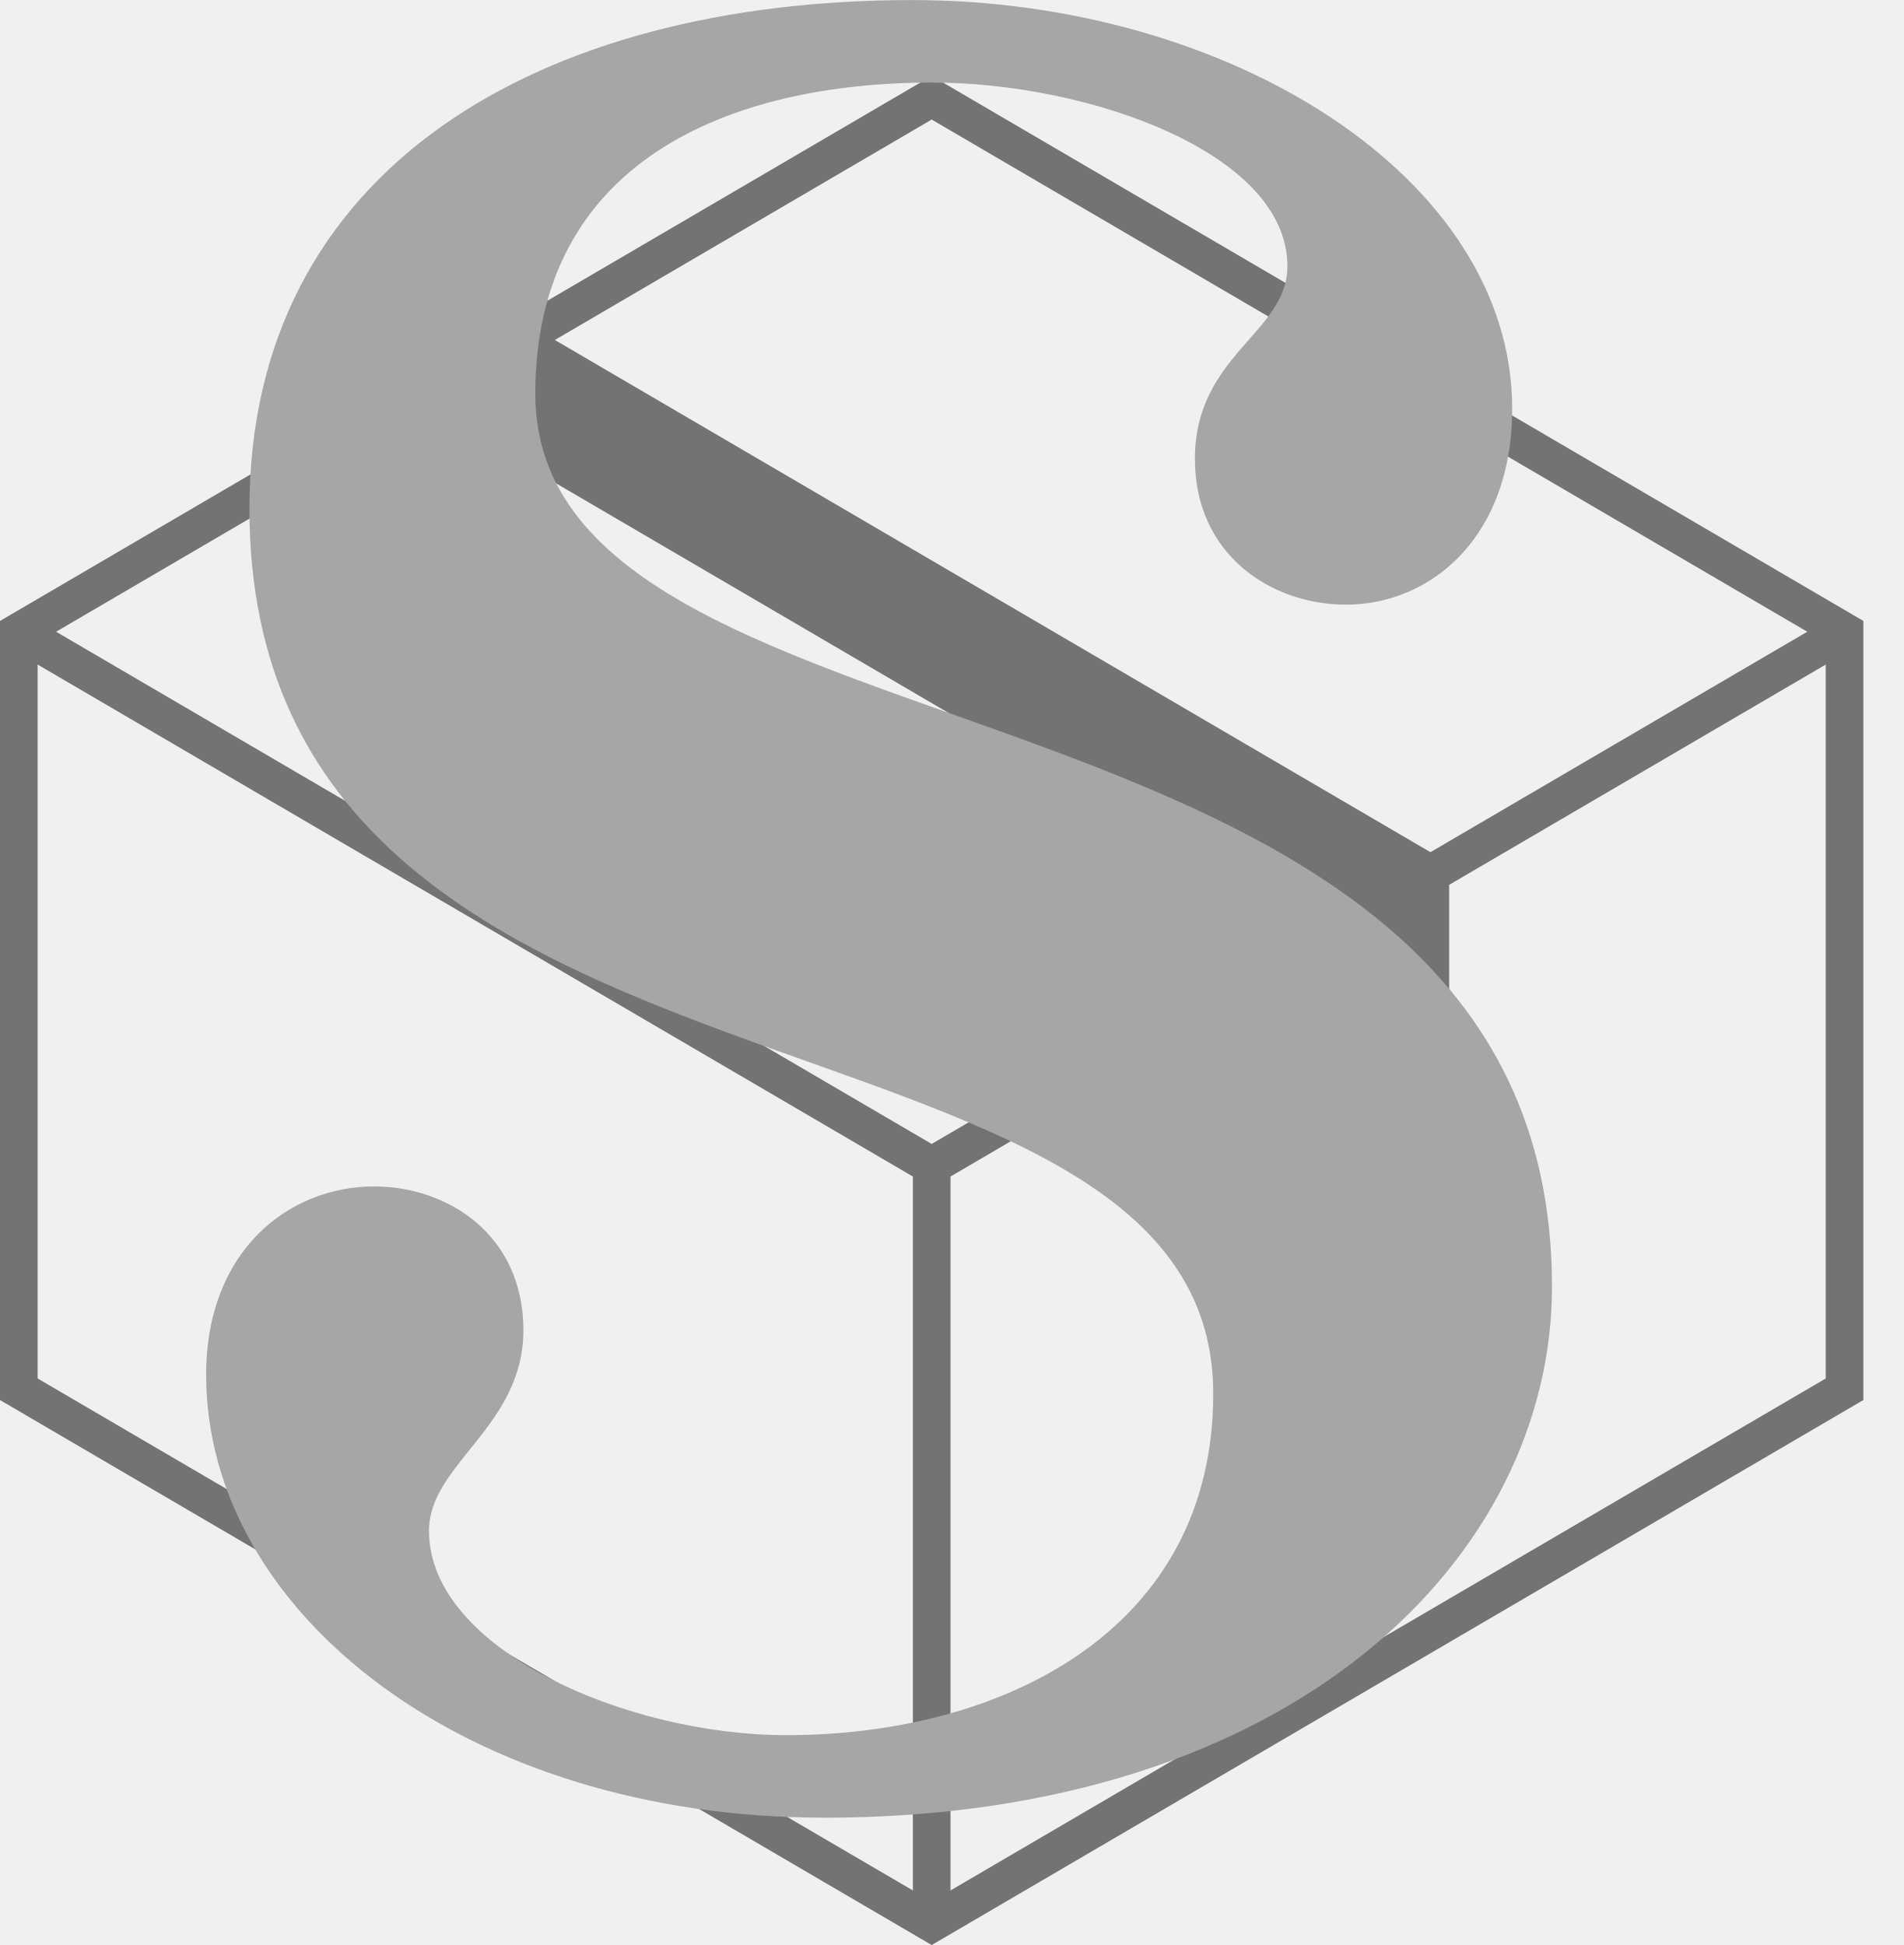
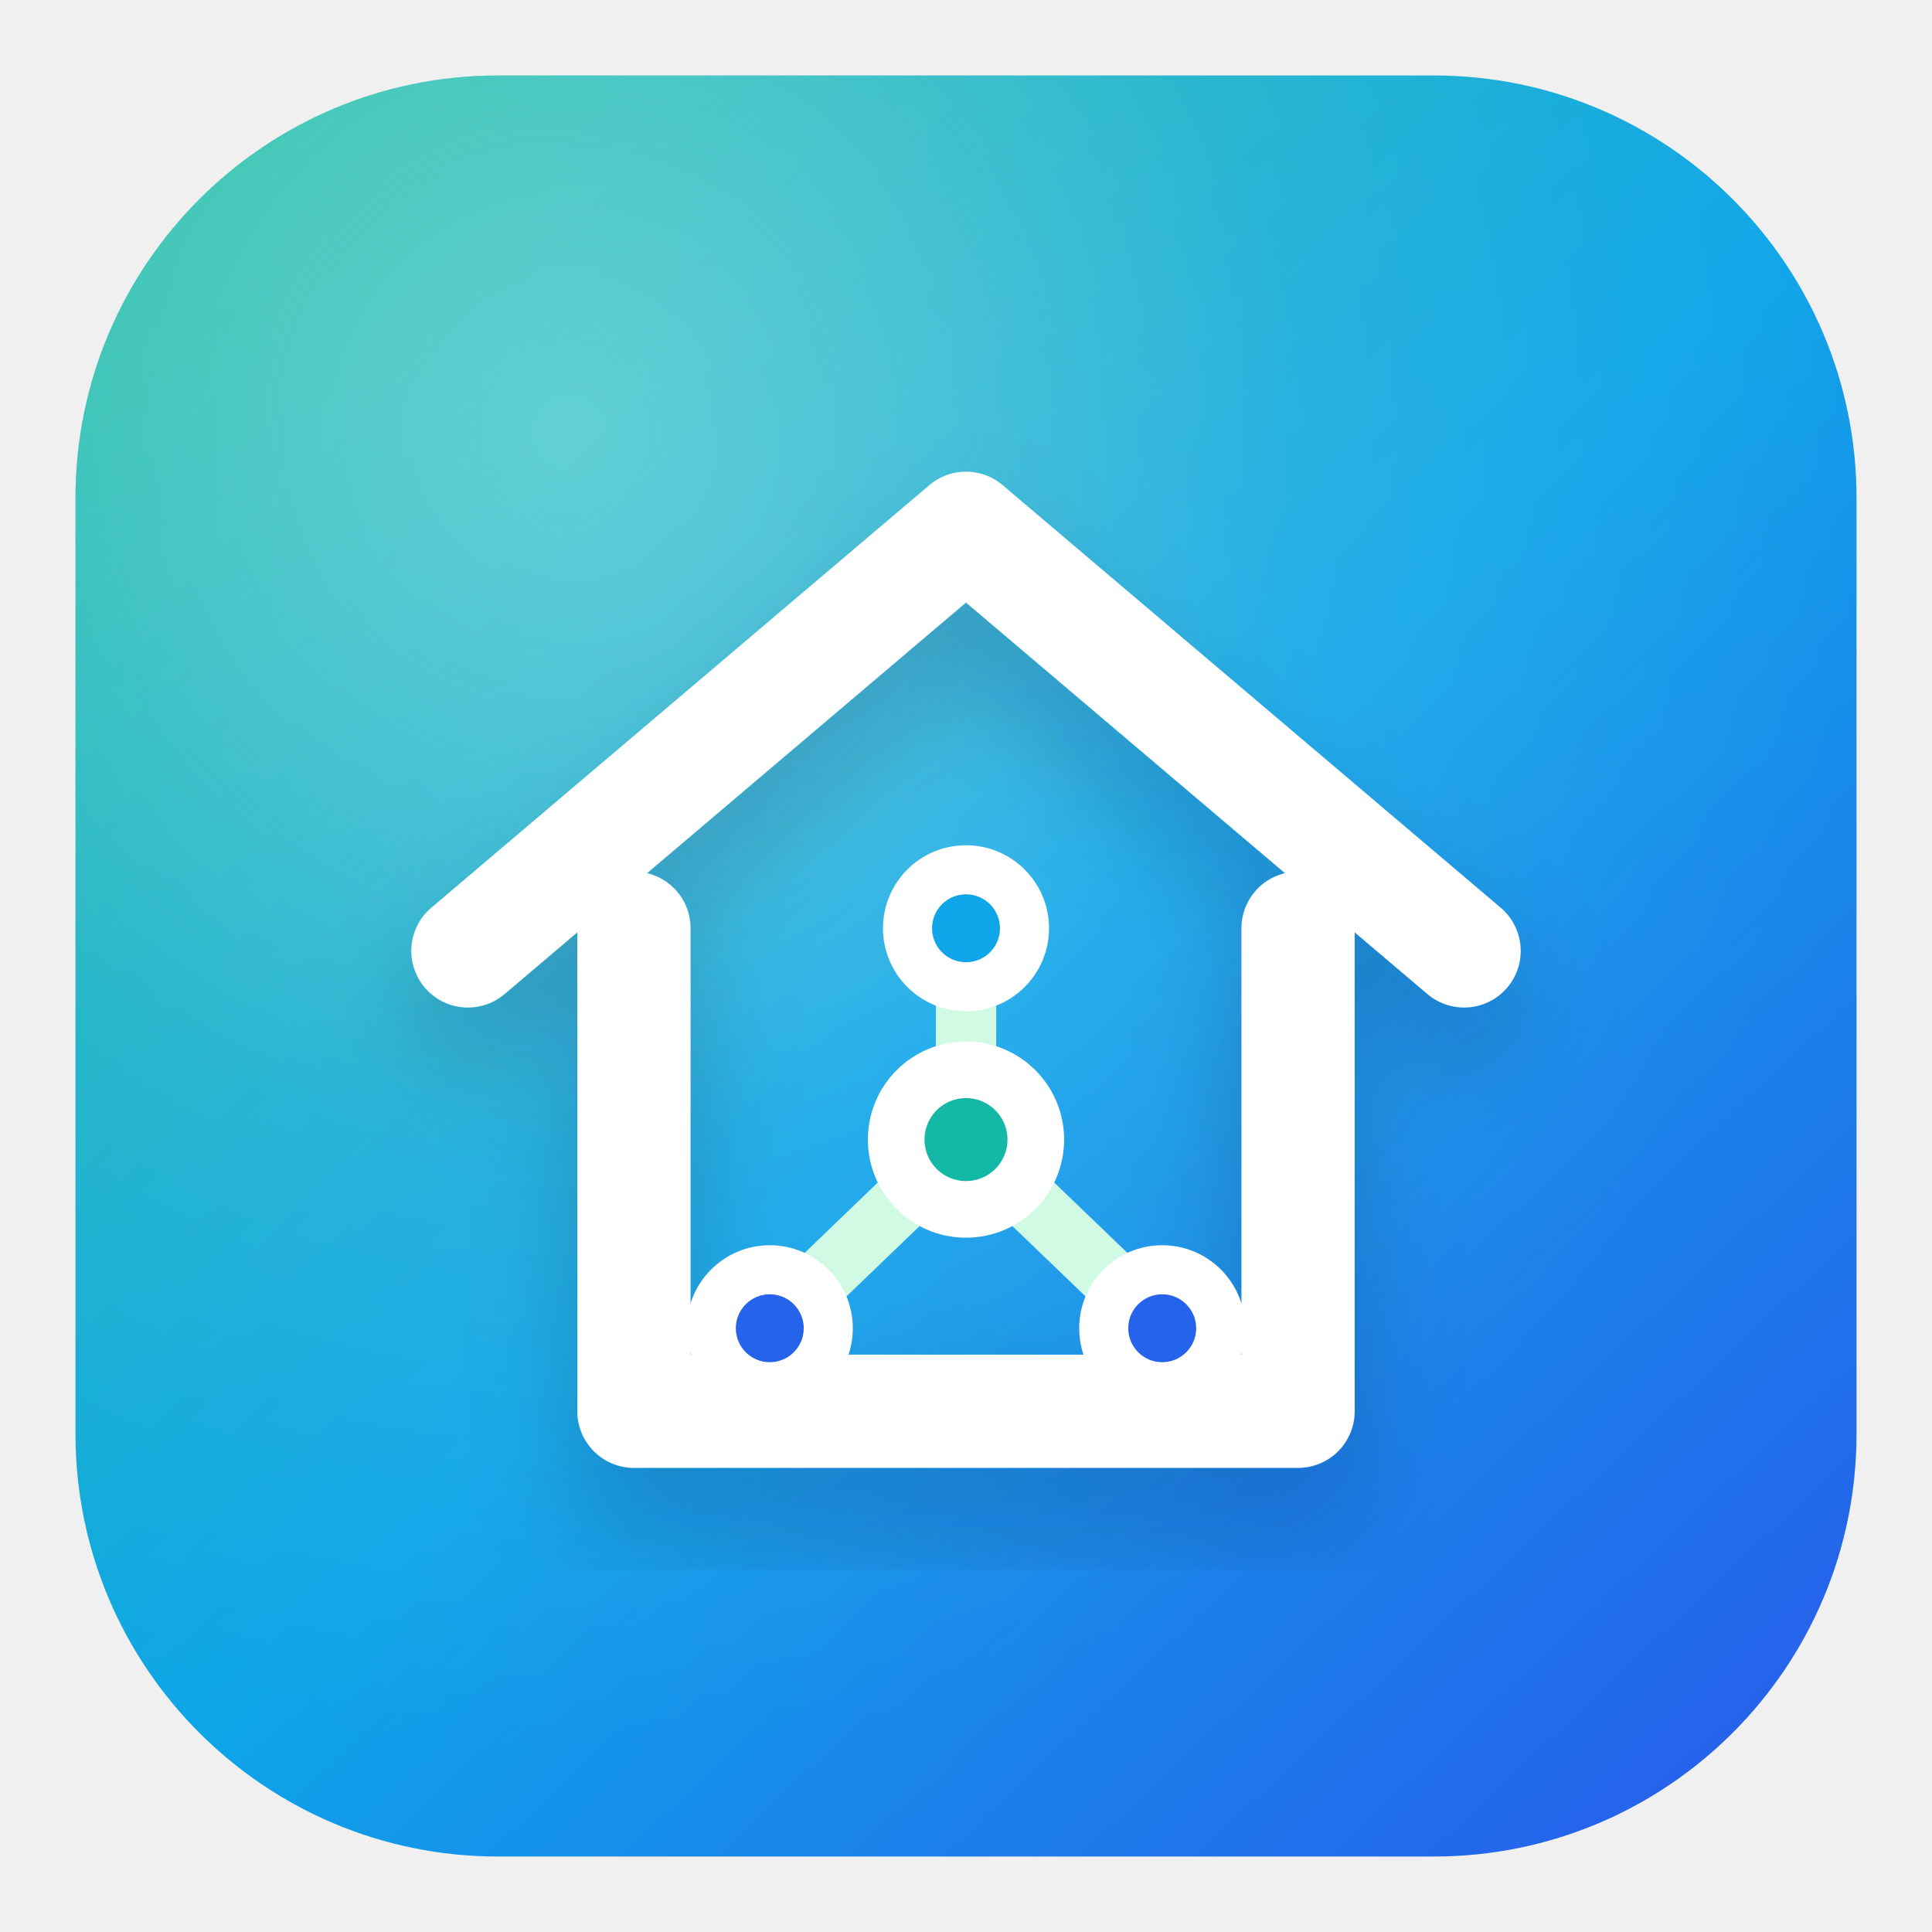
- <svg xmlns="http://www.w3.org/2000/svg" viewBox="1.019 0.022 45.979 46.977" width="45.979" height="46.977">
-   <g featurekey="symbolFeature-0" transform="matrix(0.454545, 0, 0, 0.454545, 0.7917079, 1.700955)" fill="#737373">
-     <g>
-       <g>
-         <path d="M50,99.658L0.5,70.699V29.301L50,0.341l49.5,28.959v41.398L50,99.658z M2.5,69.553L50,97.342l47.5-27.789V30.448L50,2.659    L2.5,30.448V69.553z" />
-       </g>
-       <g>
-         <polygon points="51,98.376 49,98.376 49,58.822 0.995,30.738 2.005,29.011 50,57.091 97.995,29.011 99.005,30.738 51,58.822   " />
-       </g>
-       <g>
-         <polyline points="28.494,14.082 76.994,42.457 71.506,45.667 23.006,17.292   " />
-         <polygon points="71.507,46.246 71.254,46.098 22.754,17.724 23.259,16.861 71.507,45.087 76.003,42.457 28.241,14.514     28.746,13.65 77.983,42.457   " />
-       </g>
-       <g>
-         <polyline points="71.506,45.667 71.506,57.982 71.51,57.982 76.993,54.775 76.993,42.457   " />
-         <polyline points="71.006,45.667 72.006,45.667 72.006,57.113 76.493,54.487 76.493,42.457 77.493,42.457 77.493,55.062     71.646,58.482 71,58.85   " />
-       </g>
-     </g>
+ <svg xmlns="http://www.w3.org/2000/svg" width="256" height="256" viewBox="0 0 256 256" fill="none" role="img" aria-labelledby="title desc">
+   <defs>
+     <linearGradient id="tile" x1="30" y1="24" x2="226" y2="232" gradientUnits="userSpaceOnUse">
+       <stop offset="0" stop-color="#14B8A6" />
+       <stop offset="0.52" stop-color="#0EA5E9" />
+       <stop offset="1" stop-color="#2563EB" />
+     </linearGradient>
+     <radialGradient id="glow" cx="0" cy="0" r="1" gradientUnits="userSpaceOnUse" gradientTransform="translate(76 58) rotate(45) scale(174)">
+       <stop offset="0" stop-color="#CCFBF1" stop-opacity="0.42" />
+       <stop offset="0.55" stop-color="#FFFFFF" stop-opacity="0.10" />
+       <stop offset="1" stop-color="#FFFFFF" stop-opacity="0" />
+     </radialGradient>
+     <filter id="softShadow" x="32" y="48" width="192" height="160" filterUnits="userSpaceOnUse" color-interpolation-filters="sRGB">
+       <feDropShadow dx="0" dy="8" stdDeviation="7" flood-color="#0F172A" flood-opacity="0.18" />
+     </filter>
+   </defs>
+   <rect x="10" y="10" width="236" height="236" rx="56" fill="url(#tile)" />
+   <rect x="10" y="10" width="236" height="236" rx="56" fill="url(#glow)" />
+   <g filter="url(#softShadow)" stroke="#FFFFFF" stroke-linecap="round" stroke-linejoin="round">
+     <path d="M62 126L128 70L194 126" stroke-width="15" />
+     <path d="M84 123V187H172V123" stroke-width="15" />
  </g>
-   <g featurekey="nameFeature-0" transform="matrix(1.616047, 0, 0, 1.616047, 3.285482, -21.36978)" fill="#a6a6a6">
-     <path d="M10.904 40.403 c-5.316 0 -9.226 -3.048 -9.226 -6.619 c0 -1.859 1.237 -2.815 2.512 -2.815 c1.092 0 2.229 0.718 2.229 2.149 c0 1.443 -1.411 1.997 -1.411 2.997 c0 1.782 2.974 3.055 5.338 3.055 c3.244 0 6.382 -1.574 6.382 -5.102 c0 -6.272 -14.403 -3.654 -14.403 -13.229 c0 -5.092 4.344 -7.601 9.904 -7.601 c4.736 0 8.966 2.65 8.966 6.105 c0 1.946 -1.237 2.931 -2.483 2.931 c-1.122 0 -2.258 -0.748 -2.258 -2.178 c0 -1.558 1.382 -1.881 1.382 -2.881 c0 -1.695 -2.974 -2.744 -5.309 -2.744 c-3.04 0 -5.93 1.185 -5.93 4.65 c0 5.866 15.193 3.771 15.193 13.345 c0 4.021 -3.83 7.938 -10.886 7.938 z" />
+   <g stroke="#D1FAE5" stroke-width="8" stroke-linecap="round" stroke-linejoin="round">
+     <path d="M128 123V151" />
+     <path d="M128 151L102 176" />
+     <path d="M128 151L154 176" />
+   </g>
+   <g>
+     <circle cx="128" cy="123" r="11" fill="#FFFFFF" />
+     <circle cx="128" cy="151" r="13" fill="#FFFFFF" />
+     <circle cx="102" cy="176" r="11" fill="#FFFFFF" />
+     <circle cx="154" cy="176" r="11" fill="#FFFFFF" />
+     <circle cx="128" cy="123" r="4.5" fill="#0EA5E9" />
+     <circle cx="128" cy="151" r="5.5" fill="#14B8A6" />
+     <circle cx="102" cy="176" r="4.5" fill="#2563EB" />
+     <circle cx="154" cy="176" r="4.5" fill="#2563EB" />
  </g>
</svg>
